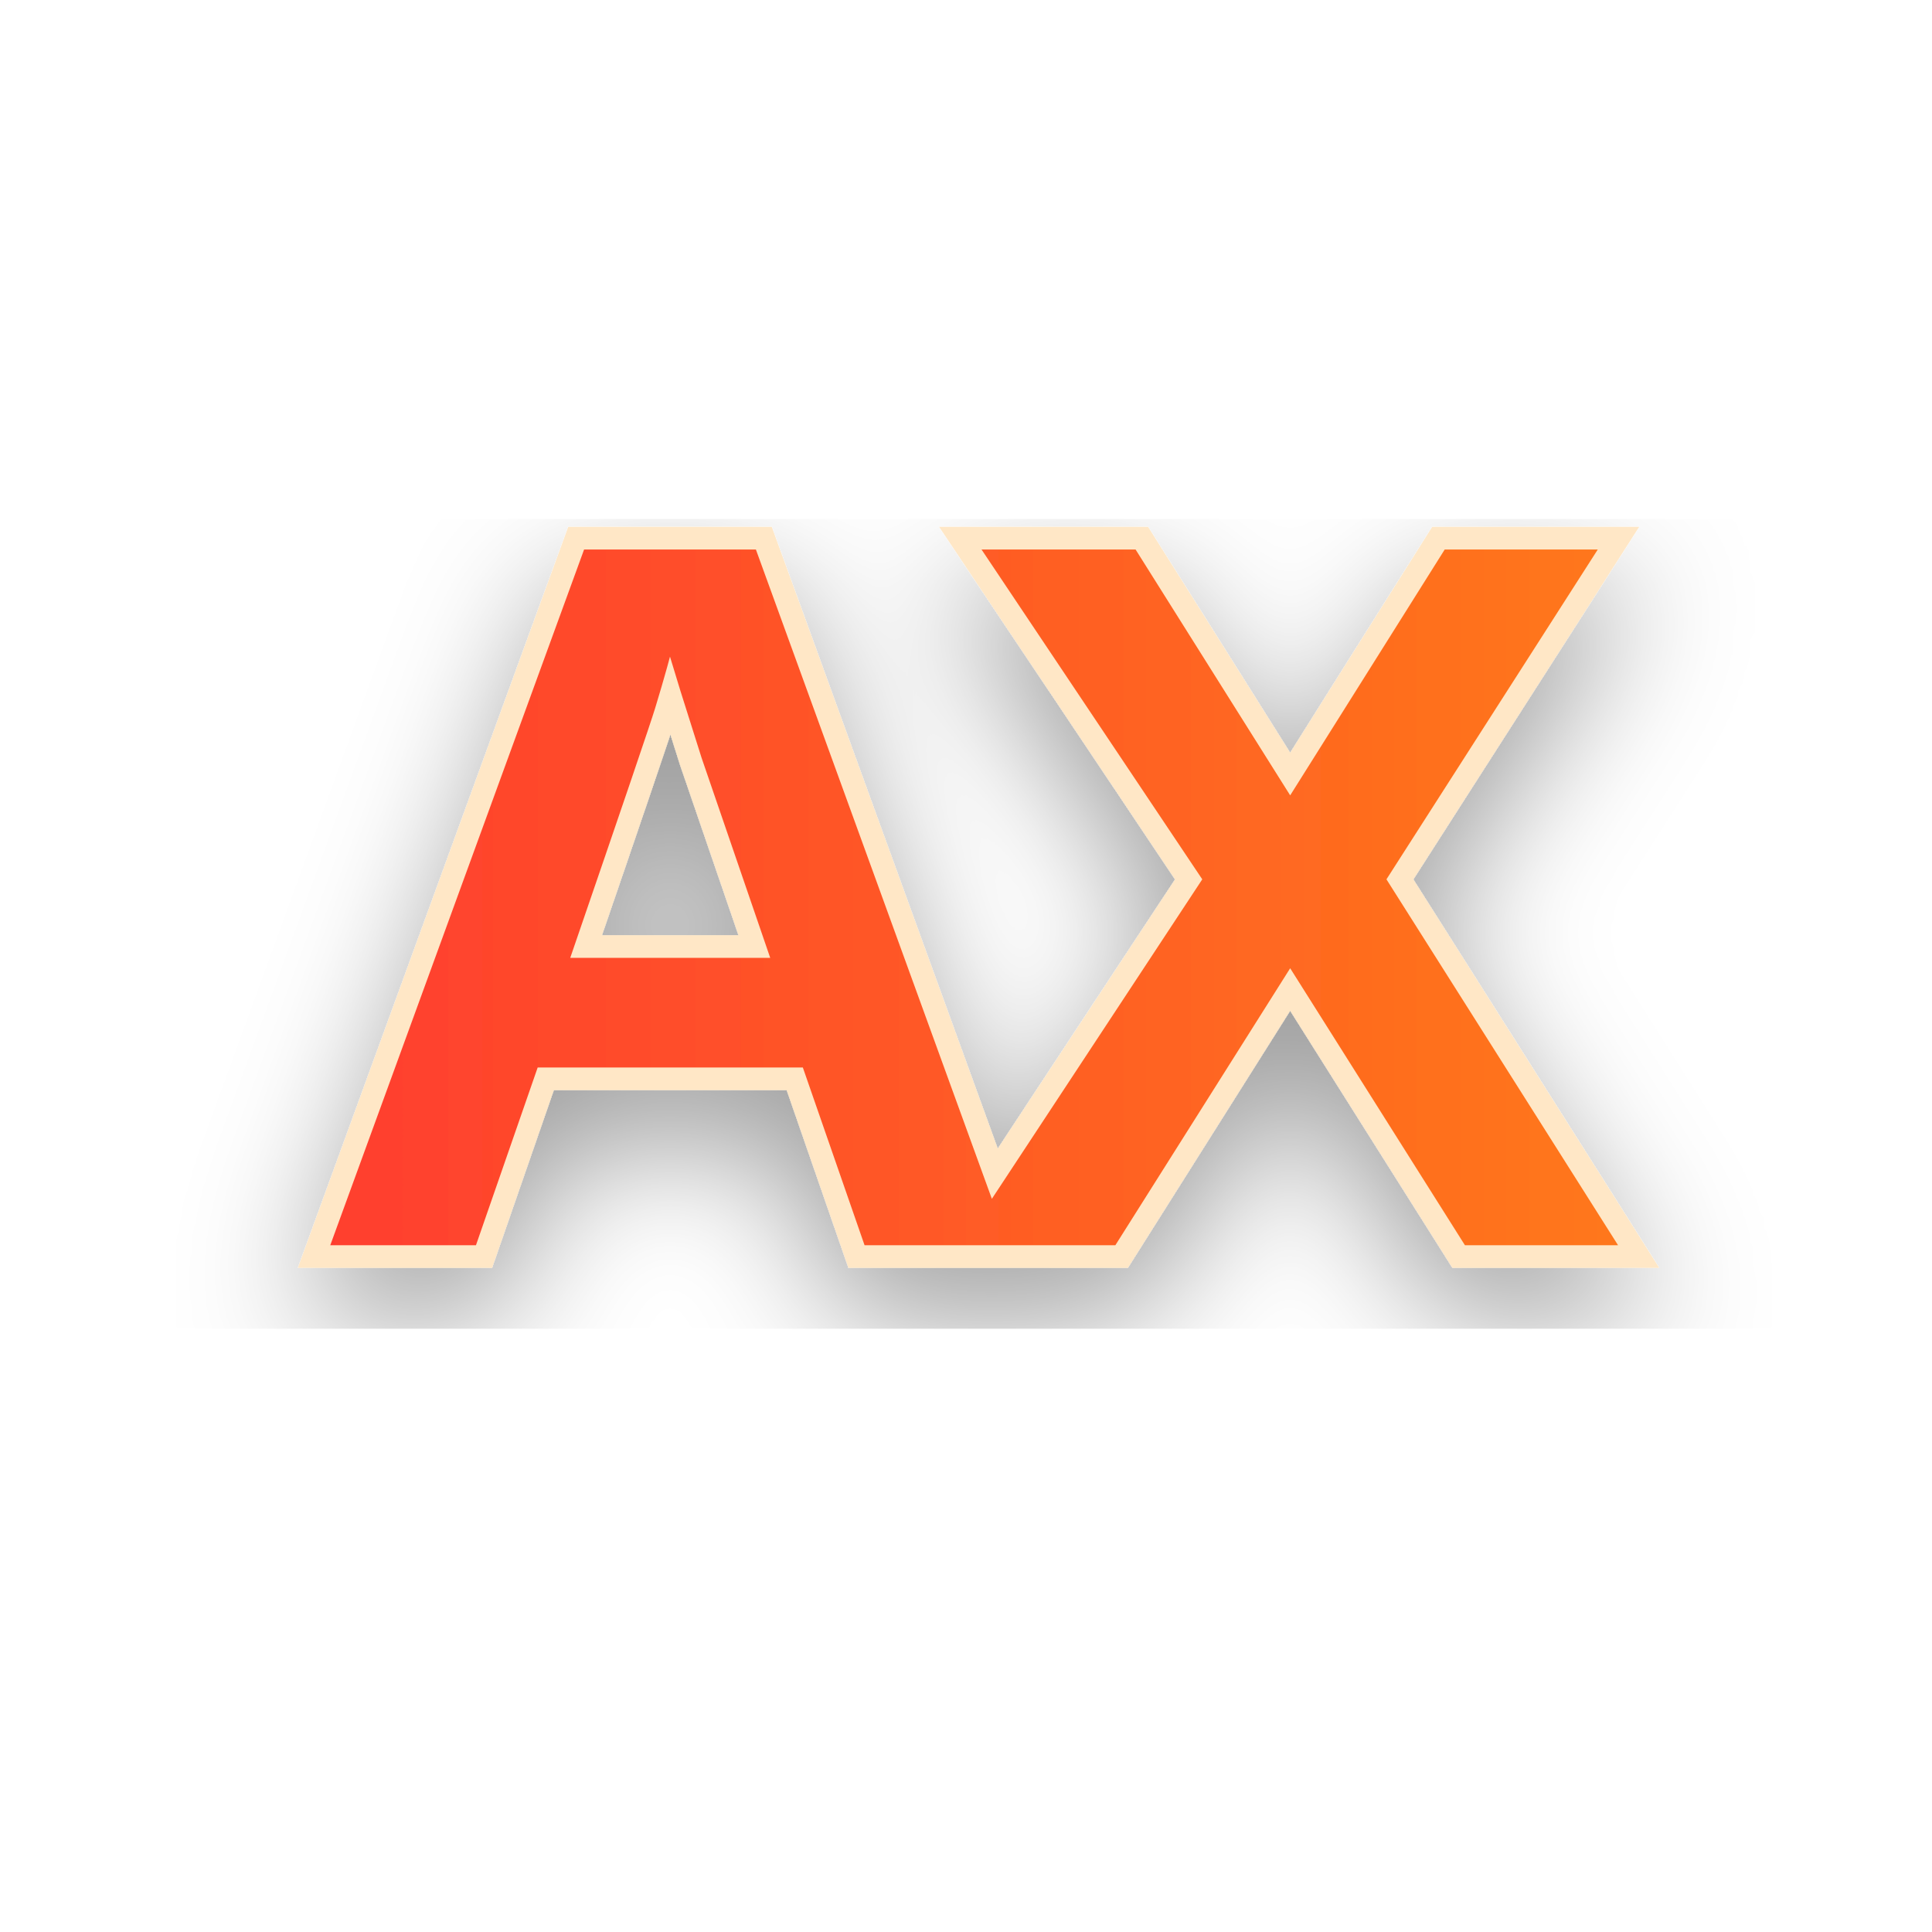
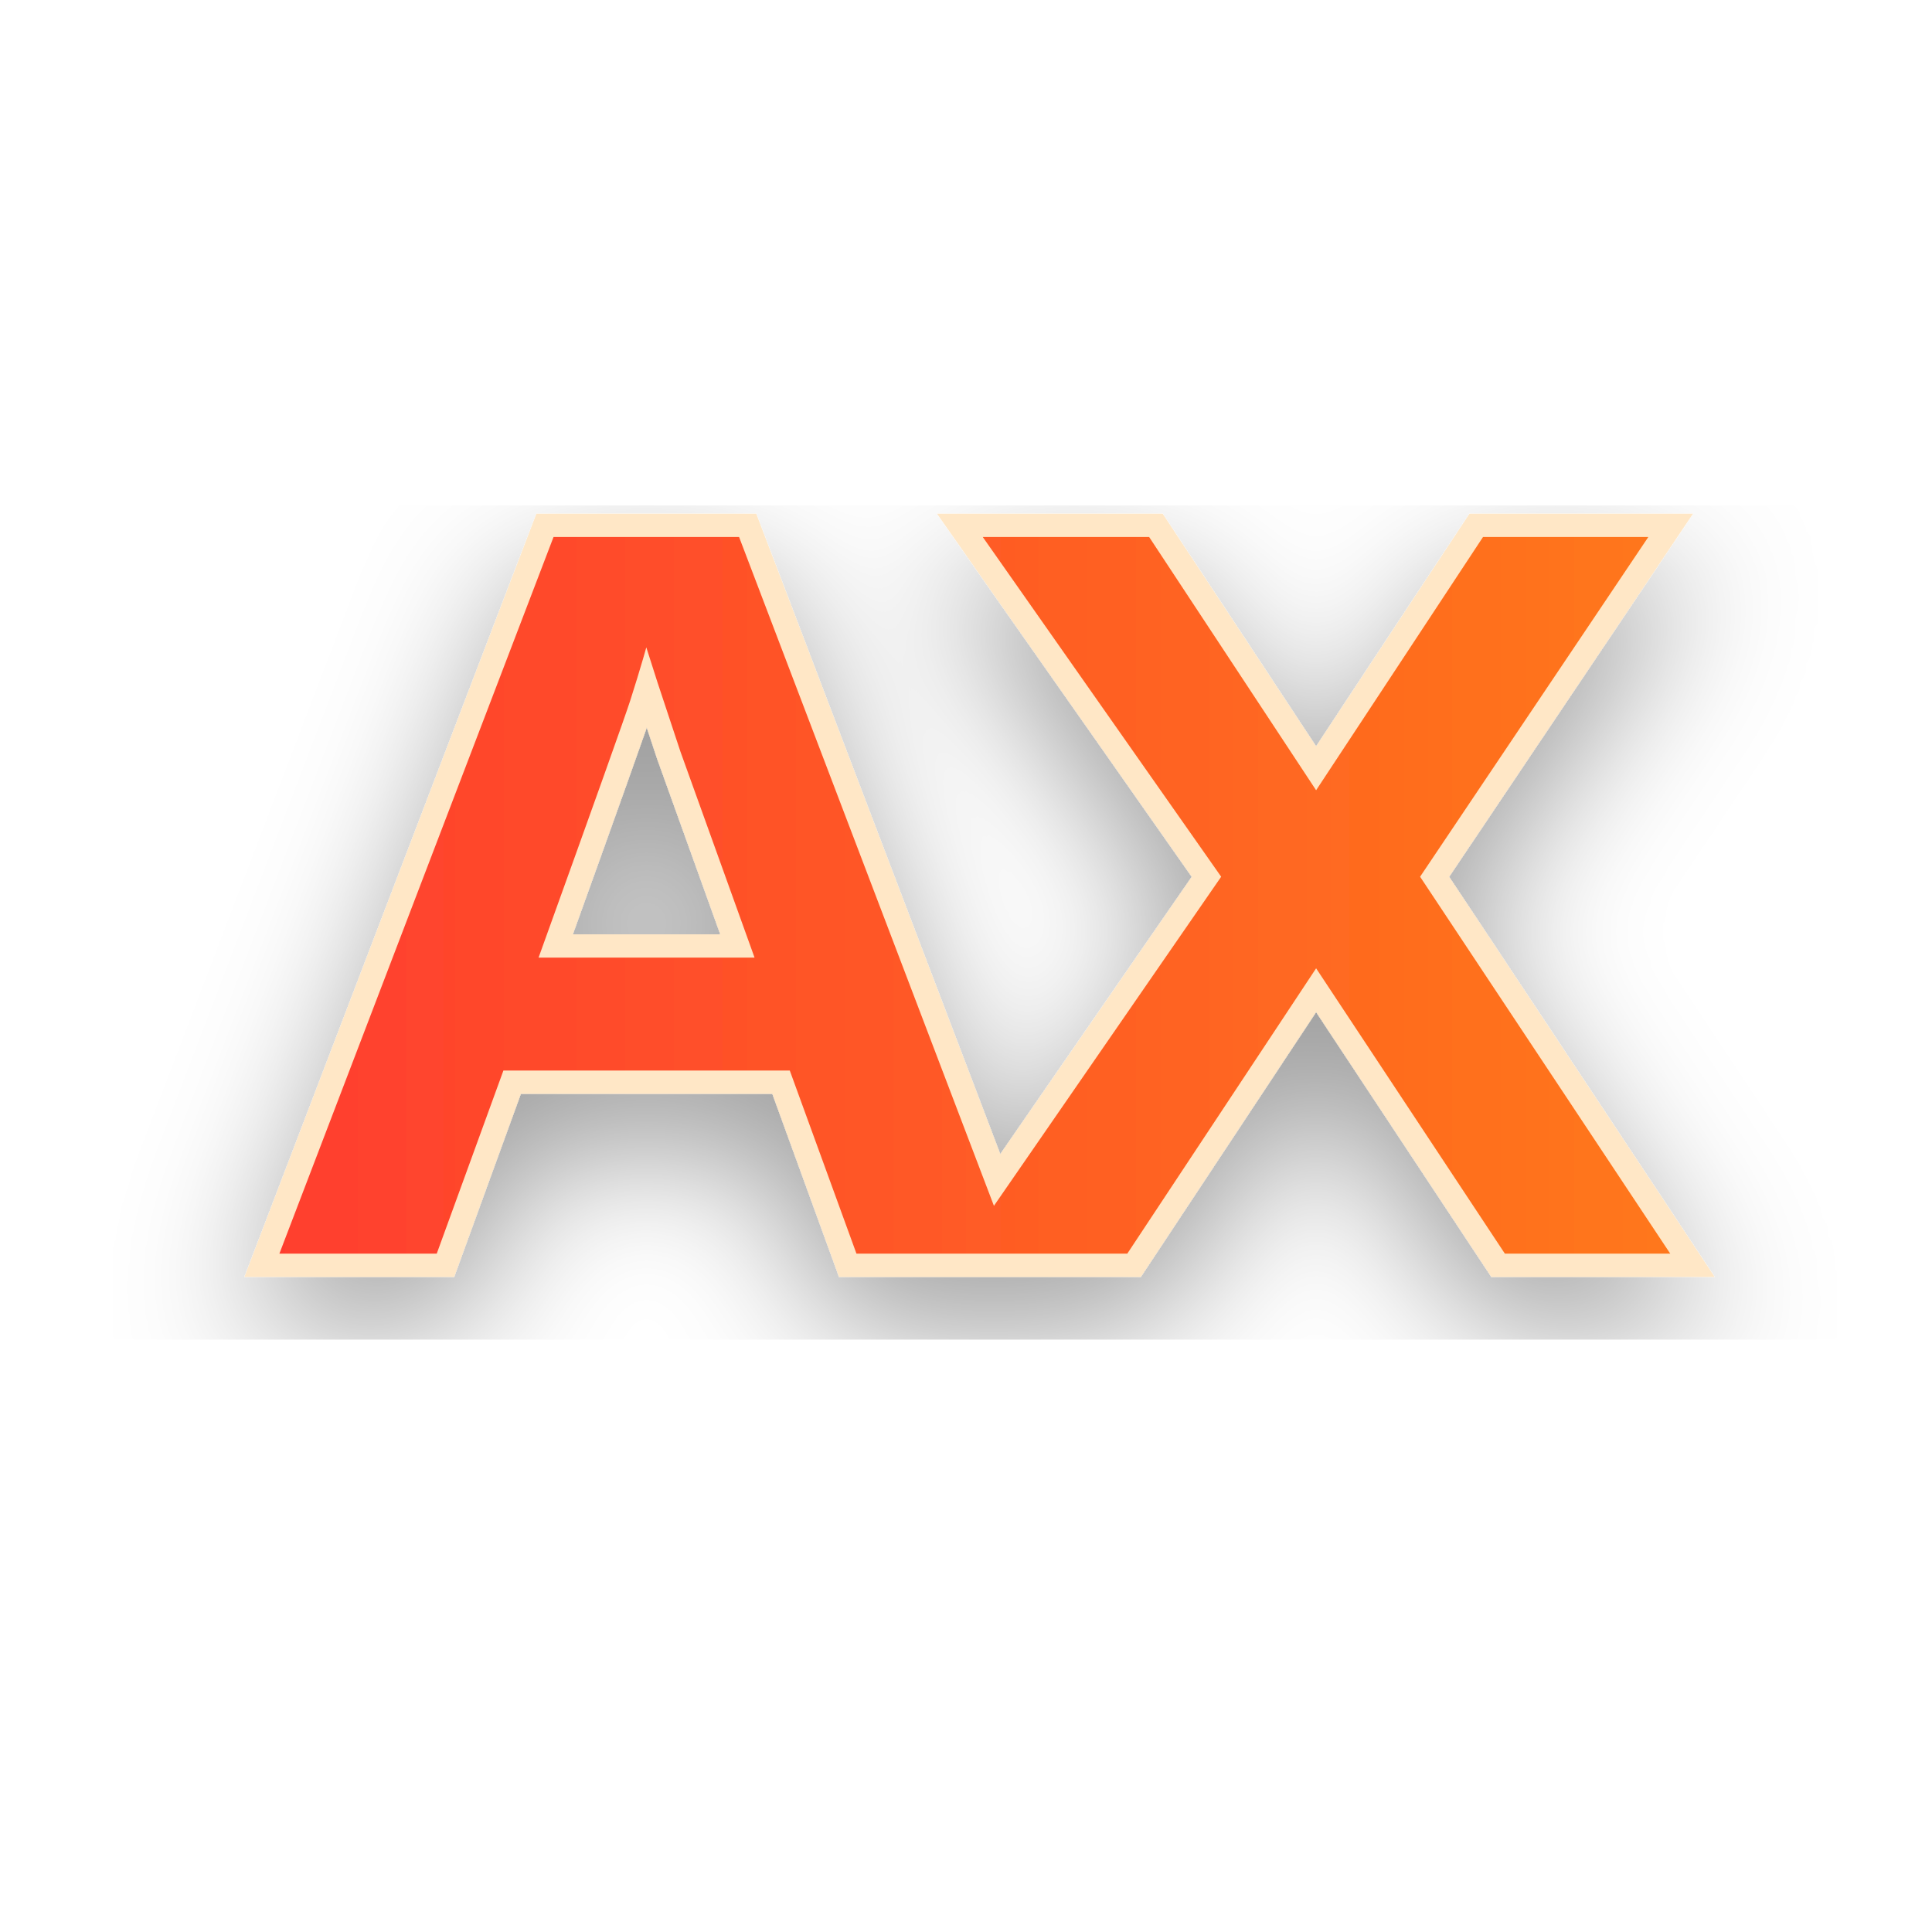
<svg xmlns="http://www.w3.org/2000/svg" viewBox="0 0 512 512" role="img" aria-labelledby="title">
  <defs>
    <linearGradient id="axcent-gradient" x1="68" y1="256" x2="444" y2="256" gradientUnits="userSpaceOnUse">
      <stop offset="0" stop-color="#ff3b30" />
      <stop offset="1" stop-color="#ff7a1a" />
    </linearGradient>
    <filter id="soft-shadow" x="-12%" y="-12%" width="124%" height="124%">
      <feDropShadow dx="0" dy="14" stdDeviation="18" flood-color="#050208" flood-opacity=".38" />
    </filter>
  </defs>
-   <g filter="url(#soft-shadow)">
+   <g filter="url(#soft-shadow)" transform="translate(256 256) scale(1.08 1.03) translate(-256 -256)">
    <text x="256" y="330" text-anchor="middle" font-family="Arial Black, Arial, Helvetica, sans-serif" font-size="268" font-weight="900" letter-spacing="-22" fill="url(#axcent-gradient)" stroke="#ffe7c6" stroke-width="12" paint-order="stroke fill">AX</text>
  </g>
</svg>
